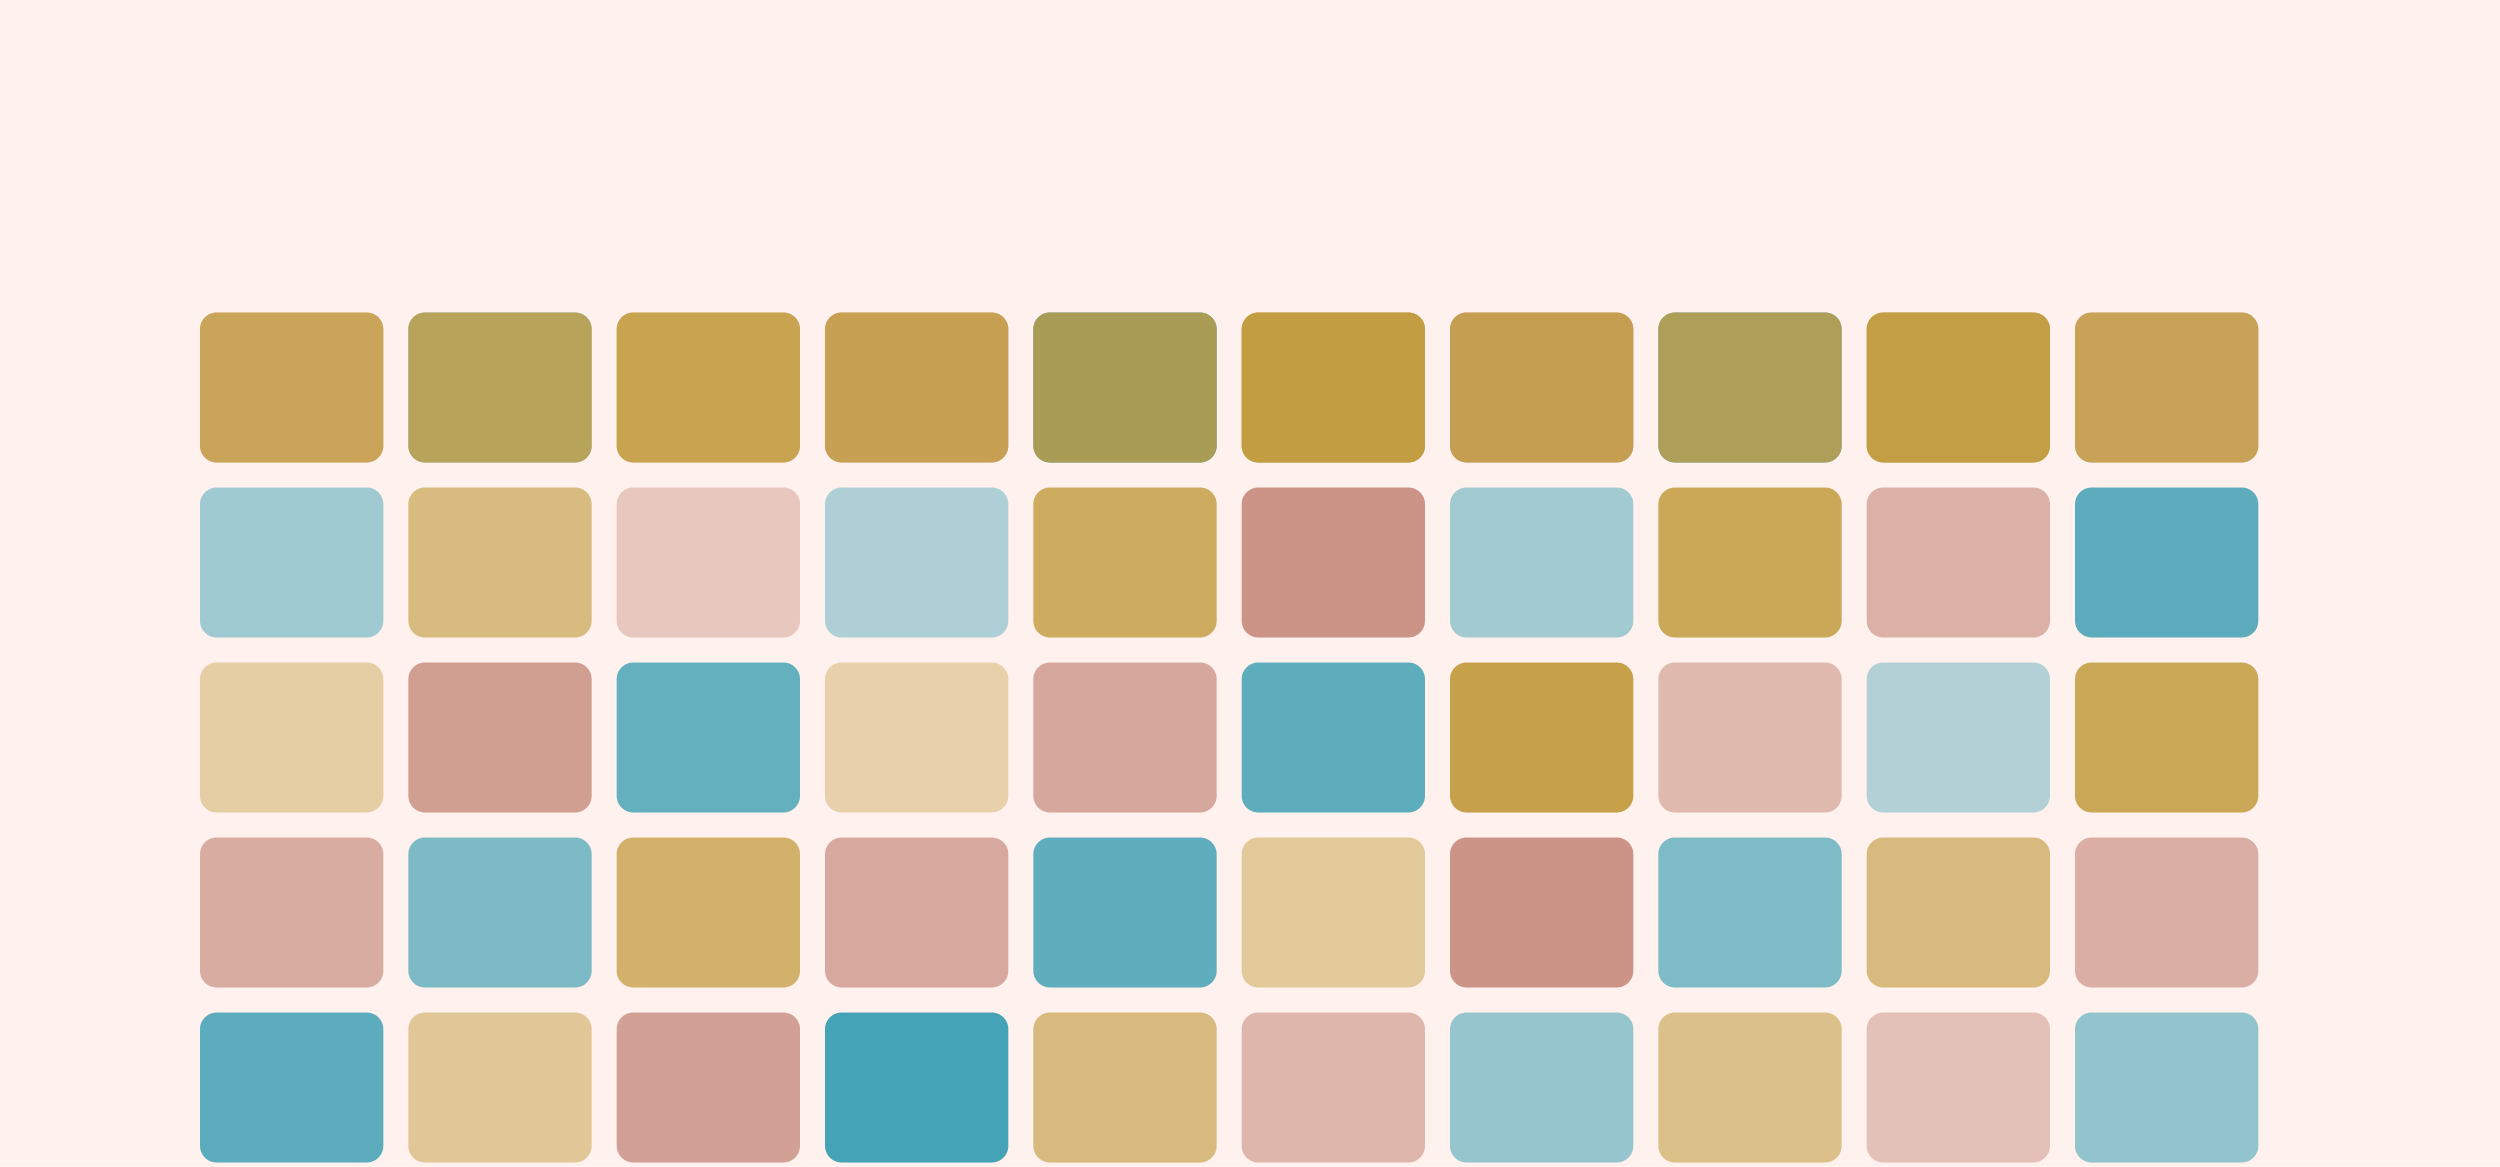
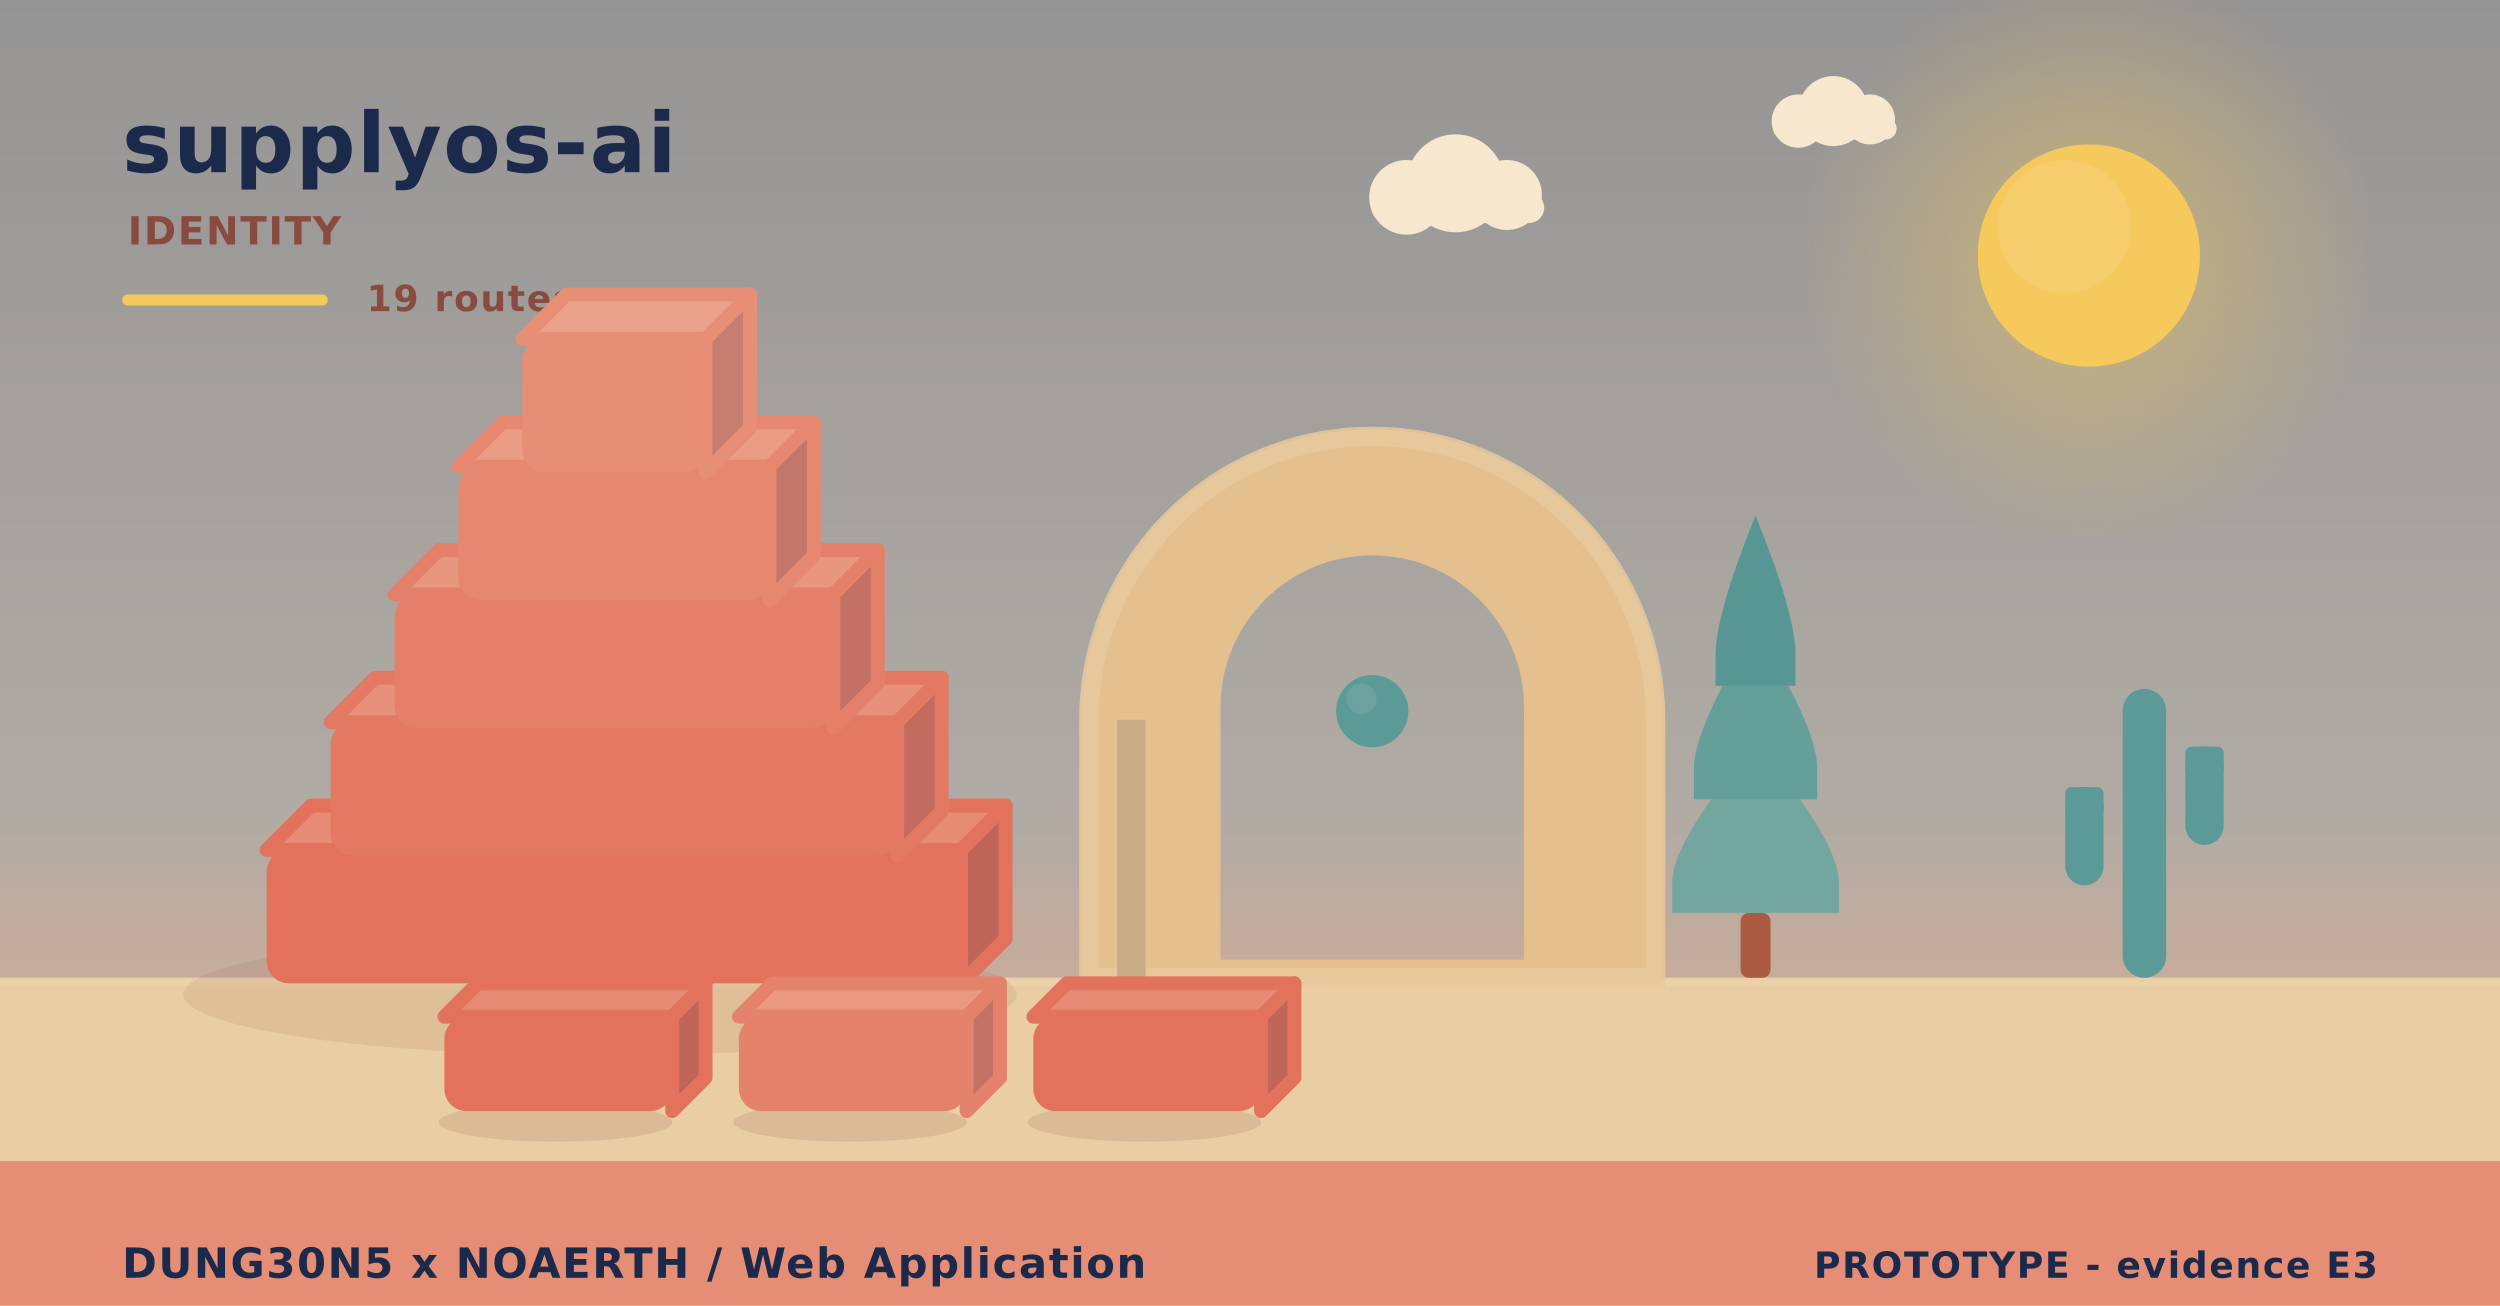
- <svg xmlns="http://www.w3.org/2000/svg" viewBox="0 0 1200 560" width="1200" height="560" role="img" aria-label="supplyos-ai hero">
-   <rect width="1200" height="560" fill="#fff1ed" />
-   <defs>
-     <linearGradient id="gh" x1="0" y1="0" x2="1" y2="1">
-       <stop offset="0%" stop-color="#c78c7e" />
-       <stop offset="100%" stop-color="#389eb2" />
-     </linearGradient>
-   </defs>
-   <rect x="96.00" y="150.00" width="88.00" height="72.00" rx="8.00" fill="#c78c7e" opacity="0.38" />
-   <rect x="196.00" y="150.00" width="88.00" height="72.00" rx="8.00" fill="#389eb2" opacity="0.58" />
-   <rect x="296.00" y="150.00" width="88.00" height="72.00" rx="8.00" fill="#c29b3e" opacity="0.49" />
-   <rect x="396.00" y="150.00" width="88.00" height="72.00" rx="8.00" fill="#c78c7e" opacity="0.58" />
-   <rect x="496.00" y="150.00" width="88.00" height="72.00" rx="8.00" fill="#389eb2" opacity="0.93" />
-   <rect x="596.00" y="150.00" width="88.00" height="72.00" rx="8.00" fill="#c29b3e" opacity="0.89" />
-   <rect x="696.00" y="150.00" width="88.00" height="72.00" rx="8.00" fill="#c78c7e" opacity="0.69" />
-   <rect x="796.00" y="150.00" width="88.00" height="72.00" rx="8.00" fill="#389eb2" opacity="0.82" />
-   <rect x="896.00" y="150.00" width="88.00" height="72.00" rx="8.00" fill="#c29b3e" opacity="0.80" />
-   <rect x="996.00" y="150.00" width="88.00" height="72.00" rx="8.00" fill="#c78c7e" opacity="0.52" />
-   <rect x="96.00" y="234.00" width="88.00" height="72.00" rx="8.00" fill="#389eb2" opacity="0.48" />
-   <rect x="196.00" y="234.00" width="88.00" height="72.00" rx="8.00" fill="#c29b3e" opacity="0.63" />
-   <rect x="296.00" y="234.00" width="88.00" height="72.00" rx="8.00" fill="#c78c7e" opacity="0.42" />
-   <rect x="396.00" y="234.00" width="88.00" height="72.00" rx="8.00" fill="#389eb2" opacity="0.41" />
-   <rect x="496.00" y="234.00" width="88.00" height="72.00" rx="8.00" fill="#c29b3e" opacity="0.81" />
-   <rect x="596.00" y="234.00" width="88.00" height="72.00" rx="8.00" fill="#c78c7e" opacity="0.92" />
-   <rect x="696.00" y="234.00" width="88.00" height="72.00" rx="8.00" fill="#389eb2" opacity="0.47" />
-   <rect x="796.00" y="234.00" width="88.00" height="72.00" rx="8.00" fill="#c29b3e" opacity="0.85" />
-   <rect x="896.00" y="234.00" width="88.00" height="72.00" rx="8.00" fill="#c78c7e" opacity="0.64" />
-   <rect x="996.00" y="234.00" width="88.00" height="72.00" rx="8.00" fill="#389eb2" opacity="0.82" />
-   <rect x="96.00" y="318.00" width="88.00" height="72.00" rx="8.00" fill="#c29b3e" opacity="0.42" />
-   <rect x="196.00" y="318.00" width="88.00" height="72.00" rx="8.00" fill="#c78c7e" opacity="0.82" />
-   <rect x="296.00" y="318.00" width="88.00" height="72.00" rx="8.00" fill="#389eb2" opacity="0.78" />
-   <rect x="396.00" y="318.00" width="88.00" height="72.00" rx="8.00" fill="#c29b3e" opacity="0.38" />
-   <rect x="496.00" y="318.00" width="88.00" height="72.00" rx="8.00" fill="#c78c7e" opacity="0.73" />
-   <rect x="596.00" y="318.00" width="88.00" height="72.00" rx="8.00" fill="#389eb2" opacity="0.81" />
-   <rect x="696.00" y="318.00" width="88.00" height="72.00" rx="8.00" fill="#c29b3e" opacity="0.93" />
-   <rect x="796.00" y="318.00" width="88.00" height="72.00" rx="8.00" fill="#c78c7e" opacity="0.56" />
-   <rect x="896.00" y="318.00" width="88.00" height="72.00" rx="8.00" fill="#389eb2" opacity="0.39" />
-   <rect x="996.00" y="318.00" width="88.00" height="72.00" rx="8.00" fill="#c29b3e" opacity="0.85" />
-   <rect x="96.00" y="402.00" width="88.00" height="72.00" rx="8.00" fill="#c78c7e" opacity="0.69" />
-   <rect x="196.00" y="402.00" width="88.00" height="72.00" rx="8.00" fill="#389eb2" opacity="0.66" />
-   <rect x="296.00" y="402.00" width="88.00" height="72.00" rx="8.00" fill="#c29b3e" opacity="0.74" />
-   <rect x="396.00" y="402.00" width="88.00" height="72.00" rx="8.00" fill="#c78c7e" opacity="0.71" />
-   <rect x="496.00" y="402.00" width="88.00" height="72.00" rx="8.00" fill="#389eb2" opacity="0.80" />
-   <rect x="596.00" y="402.00" width="88.00" height="72.00" rx="8.00" fill="#c29b3e" opacity="0.47" />
-   <rect x="696.00" y="402.00" width="88.00" height="72.00" rx="8.00" fill="#c78c7e" opacity="0.92" />
-   <rect x="796.00" y="402.00" width="88.00" height="72.00" rx="8.00" fill="#389eb2" opacity="0.65" />
-   <rect x="896.00" y="402.00" width="88.00" height="72.00" rx="8.00" fill="#c29b3e" opacity="0.64" />
-   <rect x="996.00" y="402.00" width="88.00" height="72.00" rx="8.00" fill="#c78c7e" opacity="0.66" />
-   <rect x="96.00" y="486.00" width="88.00" height="72.00" rx="8.00" fill="#389eb2" opacity="0.82" />
-   <rect x="196.00" y="486.00" width="88.00" height="72.00" rx="8.00" fill="#c29b3e" opacity="0.49" />
-   <rect x="296.00" y="486.00" width="88.00" height="72.00" rx="8.00" fill="#c78c7e" opacity="0.80" />
-   <rect x="396.00" y="486.00" width="88.00" height="72.00" rx="8.00" fill="#389eb2" opacity="0.94" />
-   <rect x="496.00" y="486.00" width="88.00" height="72.00" rx="8.00" fill="#c29b3e" opacity="0.64" />
-   <rect x="596.00" y="486.00" width="88.00" height="72.00" rx="8.00" fill="#c78c7e" opacity="0.58" />
-   <rect x="696.00" y="486.00" width="88.00" height="72.00" rx="8.00" fill="#389eb2" opacity="0.53" />
-   <rect x="796.00" y="486.00" width="88.00" height="72.00" rx="8.00" fill="#c29b3e" opacity="0.57" />
-   <rect x="896.00" y="486.00" width="88.00" height="72.00" rx="8.00" fill="#c78c7e" opacity="0.48" />
-   <rect x="996.00" y="486.00" width="88.00" height="72.00" rx="8.00" fill="#389eb2" opacity="0.55" />
+ <svg xmlns="http://www.w3.org/2000/svg" width="900" height="470" viewBox="0 0 900 470" role="img" aria-label="supplyos-ai - identity">
+   <linearGradient id="skyh" x1="0" y1="0" x2="0" y2="1">
+     <stop offset="0" stop-color="#959494" />
+     <stop offset="0.62" stop-color="#b0aba4" />
+     <stop offset="1" stop-color="#f3ad8a" />
+   </linearGradient>
+   <rect width="900" height="470" fill="url(#skyh)" />
+   <radialGradient id="sunh">
+     <stop offset="0.35" stop-color="#f5c95c" stop-opacity="0.34" />
+     <stop offset="1" stop-color="#f5c95c" stop-opacity="0" />
+   </radialGradient>
+   <circle cx="752" cy="92" r="104" fill="url(#sunh)" />
+   <circle cx="752" cy="92" r="40" fill="#f5c95c" />
+   <circle cx="743.2" cy="81.6" r="24" fill="#f5d27e" opacity="0.5" />
  <g>
-     <rect x="96.00" y="150.00" width="88.00" height="72.00" rx="8.00" fill="#c29b3e" opacity="0.80" />
-     <animate attributeName="opacity" values="0.25;1.0;0.25" dur="7.0s" begin="2.26s" repeatCount="indefinite" />
+     <circle cx="524" cy="66" r="17.64" fill="#f6e7ce" />
+     <circle cx="506.36" cy="71.04" r="13.44" fill="#f6e7ce" />
+     <circle cx="542.48" cy="70.2" r="12.6" fill="#f6e7ce" />
+     <rect x="493.76" y="69.36" width="62.16" height="10.92" rx="5.46" fill="#f6e7ce" />
+     <animateTransform attributeName="transform" type="translate" values="0 0;24 0;0 0" dur="36s" begin="0s" repeatCount="indefinite" />
  </g>
  <g>
-     <rect x="196.00" y="150.00" width="88.00" height="72.00" rx="8.00" fill="#c29b3e" opacity="0.80" />
-     <animate attributeName="opacity" values="0.25;1.0;0.25" dur="7.0s" begin="2.58s" repeatCount="indefinite" />
+     <circle cx="660" cy="40" r="12.6" fill="#f6e7ce" />
+     <circle cx="647.4" cy="43.6" r="9.6" fill="#f6e7ce" />
+     <circle cx="673.2" cy="43" r="9" fill="#f6e7ce" />
+     <rect x="638.4" y="42.4" width="44.4" height="7.8" rx="3.9" fill="#f6e7ce" />
+     <animateTransform attributeName="transform" type="translate" values="0 0;-18 0;0 0" dur="46s" begin="3s" repeatCount="indefinite" />
+   </g>
+   <rect x="0" y="352" width="900" height="118" fill="#e9cda3" />
+   <rect x="0" y="352" width="900" height="3" fill="#ebd1a9" />
+   <text x="44" y="62" font-family="Verdana,DejaVu Sans,sans-serif" font-size="30" font-weight="700" letter-spacing="0.6" fill="#1b2a4a" text-anchor="start">supplyos-ai</text>
+   <text x="46" y="88" font-family="Verdana,DejaVu Sans,sans-serif" font-size="14" font-weight="700" letter-spacing="0.6" fill="#894b3f" text-anchor="start">IDENTITY</text>
+   <rect x="44" y="106" width="74" height="4" rx="2" fill="#f5c95c" />
+   <text x="132" y="112" font-family="Verdana,DejaVu Sans,sans-serif" font-size="13" font-weight="700" letter-spacing="0.6" fill="#894b3f" text-anchor="start">19 routes</text>
+   <ellipse cx="216" cy="358" rx="150" ry="22" fill="rgba(138,90,68,0.11)" />
+   <g>
+     <path d="M96,306 L346,306 L362,290 L112,290 Z" fill="#e68c74" stroke="#e2725b" stroke-width="5" stroke-linejoin="round" />
+     <path d="M346,306 L362,290 L362,338 L346,354 Z" fill="#c06658" stroke="#e2725b" stroke-width="5" stroke-linejoin="round" />
+     <rect x="96" y="306" width="250" height="48" rx="8" fill="#e2725b" />
+     <animateTransform attributeName="transform" type="translate" values="0 10;0 0" dur="0.9s" begin="0s" fill="freeze" />
  </g>
  <g>
-     <rect x="296.00" y="150.00" width="88.00" height="72.00" rx="8.00" fill="#c29b3e" opacity="0.80" />
-     <animate attributeName="opacity" values="0.25;1.0;0.25" dur="7.0s" begin="2.9s" repeatCount="indefinite" />
+     <path d="M119,260 L323,260 L339,244 L135,244 Z" fill="#e7917a" stroke="#e37962" stroke-width="5" stroke-linejoin="round" />
+     <path d="M323,260 L339,244 L339,292 L323,308 Z" fill="#c16c5e" stroke="#e37962" stroke-width="5" stroke-linejoin="round" />
+     <rect x="119" y="260" width="204" height="48" rx="8" fill="#e37962" />
+     <animateTransform attributeName="transform" type="translate" values="0 10;0 0" dur="0.9s" begin="0.28s" fill="freeze" />
  </g>
  <g>
-     <rect x="396.00" y="150.00" width="88.00" height="72.00" rx="8.00" fill="#c29b3e" opacity="0.80" />
-     <animate attributeName="opacity" values="0.25;1.0;0.25" dur="7.0s" begin="3.22s" repeatCount="indefinite" />
+     <path d="M142,214 L300,214 L316,198 L158,198 Z" fill="#e8977f" stroke="#e48069" stroke-width="5" stroke-linejoin="round" />
+     <path d="M300,214 L316,198 L316,246 L300,262 Z" fill="#c27164" stroke="#e48069" stroke-width="5" stroke-linejoin="round" />
+     <rect x="142" y="214" width="158" height="48" rx="8" fill="#e48069" />
+     <animateTransform attributeName="transform" type="translate" values="0 10;0 0" dur="0.9s" begin="0.56s" fill="freeze" />
  </g>
  <g>
-     <rect x="496.00" y="150.00" width="88.00" height="72.00" rx="8.00" fill="#c29b3e" opacity="0.80" />
-     <animate attributeName="opacity" values="0.25;1.0;0.25" dur="7.0s" begin="3.54s" repeatCount="indefinite" />
+     <path d="M165,168 L277,168 L293,152 L181,152 Z" fill="#ea9c85" stroke="#e68770" stroke-width="5" stroke-linejoin="round" />
+     <path d="M277,168 L293,152 L293,200 L277,216 Z" fill="#c3776a" stroke="#e68770" stroke-width="5" stroke-linejoin="round" />
+     <rect x="165" y="168" width="112" height="48" rx="8" fill="#e68770" />
+     <animateTransform attributeName="transform" type="translate" values="0 10;0 0" dur="0.9s" begin="0.84s" fill="freeze" />
  </g>
  <g>
-     <rect x="596.00" y="150.00" width="88.00" height="72.00" rx="8.00" fill="#c29b3e" opacity="0.80" />
-     <animate attributeName="opacity" values="0.25;1.0;0.25" dur="7.0s" begin="3.86s" repeatCount="indefinite" />
+     <path d="M188,122 L254,122 L270,106 L204,106 Z" fill="#eaa28a" stroke="#e78e77" stroke-width="5" stroke-linejoin="round" />
+     <path d="M254,122 L270,106 L270,154 L254,170 Z" fill="#c47d6f" stroke="#e78e77" stroke-width="5" stroke-linejoin="round" />
+     <rect x="188" y="122" width="66" height="48" rx="8" fill="#e78e77" />
+     <animateTransform attributeName="transform" type="translate" values="0 10;0 0" dur="0.9s" begin="1.12s" fill="freeze" />
  </g>
+   <path d="M392,352 L392,259.12 A102,102 0 0 1 596,259.12 L596,352 Z M436.88,348 L436.88,254.55 A57.12,57.12 0 0 1 551.12,254.55 L551.12,348 Z" fill="#e3c08d" fill-rule="evenodd" stroke="#e3c08d" stroke-width="5" stroke-linejoin="round" />
+   <path d="M392,352 L392,259.12 A102,102 0 0 1 596,259.12 L596,352 Z" fill="none" stroke="#e8c99d" stroke-width="7" stroke-linecap="round" opacity="0.85" />
+   <rect x="402.2" y="259.12" width="10.2" height="92.88" fill="#c7ab84" />
  <g>
-     <rect x="696.00" y="150.00" width="88.00" height="72.00" rx="8.00" fill="#c29b3e" opacity="0.80" />
-     <animate attributeName="opacity" values="0.25;1.0;0.25" dur="7.0s" begin="4.18s" repeatCount="indefinite" />
+     <circle cx="494" cy="256" r="13" fill="#5b9a97" />
+     <circle cx="490.1" cy="251.58" r="5.46" fill="#7aa9a2" opacity="0.55" />
+     <animate attributeName="opacity" values="0.78;1;0.78" dur="5.2s" begin="0s" repeatCount="indefinite" />
  </g>
+   <rect x="626.6" y="328.64" width="10.8" height="23.36" rx="3" fill="#ac5b43" />
+   <path d="M632,267.32 Q602,302.89 602,317.6 Q602,328.64 602,328.64 L662,328.64 Q662,328.64 662,317.6 Q662,302.89 632,267.32 Z" fill="#74a6a0" />
+   <path d="M632,226.44 Q609.8,262.01 609.8,276.72 Q609.8,287.76 609.8,287.76 L654.2,287.76 Q654.2,287.76 654.2,276.72 Q654.2,262.01 632,226.44 Z" fill="#649f9a" />
+   <path d="M632,185.56 Q617.6,221.13 617.6,235.84 Q617.6,246.88 617.6,246.88 L646.4,246.88 Q646.4,246.88 646.4,235.84 Q646.4,221.13 632,185.56 Z" fill="#589694" />
+   <rect x="764.18" y="248" width="15.64" height="104" rx="7.82" fill="#5b9a97" />
+   <rect x="743.48" y="283.36" width="13.8" height="35.36" rx="6.9" fill="#5b9a97" />
+   <rect x="743.48" y="283.36" width="13.8" height="10.4" rx="2.3" fill="#5b9a97" />
+   <rect x="786.72" y="268.8" width="13.8" height="35.36" rx="6.9" fill="#5b9a97" />
+   <rect x="786.72" y="268.8" width="13.8" height="10.4" rx="2.3" fill="#5b9a97" />
+   <ellipse cx="200" cy="404" rx="42" ry="7" fill="rgba(138,90,68,0.15)" />
  <g>
-     <rect x="796.00" y="150.00" width="88.00" height="72.00" rx="8.00" fill="#c29b3e" opacity="0.80" />
-     <animate attributeName="opacity" values="0.25;1.0;0.25" dur="7.0s" begin="4.5s" repeatCount="indefinite" />
+     <path d="M160,366 L242,366 L254,354 L172,354 Z" fill="#e68c74" stroke="#e2725b" stroke-width="5" stroke-linejoin="round" />
+     <path d="M242,366 L254,354 L254,388 L242,400 Z" fill="#c06658" stroke="#e2725b" stroke-width="5" stroke-linejoin="round" />
+     <rect x="160" y="366" width="82" height="34" rx="8" fill="#e2725b" />
+     <animateTransform attributeName="transform" type="translate" values="0 10;0 0" dur="0.7s" begin="0.8s" fill="freeze" />
  </g>
+   <ellipse cx="306" cy="404" rx="42" ry="7" fill="rgba(138,90,68,0.15)" />
  <g>
-     <rect x="896.00" y="150.00" width="88.00" height="72.00" rx="8.00" fill="#c29b3e" opacity="0.80" />
-     <animate attributeName="opacity" values="0.25;1.0;0.25" dur="7.0s" begin="4.82s" repeatCount="indefinite" />
+     <path d="M266,366 L348,366 L360,354 L278,354 Z" fill="#e99881" stroke="#e5826b" stroke-width="5" stroke-linejoin="round" />
+     <path d="M348,366 L360,354 L360,388 L348,400 Z" fill="#c37365" stroke="#e5826b" stroke-width="5" stroke-linejoin="round" />
+     <rect x="266" y="366" width="82" height="34" rx="8" fill="#e5826b" />
+     <animateTransform attributeName="transform" type="translate" values="0 10;0 0" dur="0.7s" begin="0.95s" fill="freeze" />
  </g>
+   <ellipse cx="412" cy="404" rx="42" ry="7" fill="rgba(138,90,68,0.15)" />
  <g>
-     <rect x="996.00" y="150.00" width="88.00" height="72.00" rx="8.00" fill="#c29b3e" opacity="0.80" />
-     <animate attributeName="opacity" values="0.25;1.0;0.25" dur="7.0s" begin="5.14s" repeatCount="indefinite" />
+     <path d="M372,366 L454,366 L466,354 L384,354 Z" fill="#e68c74" stroke="#e2725b" stroke-width="5" stroke-linejoin="round" />
+     <path d="M454,366 L466,354 L466,388 L454,400 Z" fill="#c06658" stroke="#e2725b" stroke-width="5" stroke-linejoin="round" />
+     <rect x="372" y="366" width="82" height="34" rx="8" fill="#e2725b" />
+     <animateTransform attributeName="transform" type="translate" values="0 10;0 0" dur="0.7s" begin="1.1s" fill="freeze" />
  </g>
+   <rect x="0" y="418" width="900" height="52" rx="0" fill="#e68972" opacity="0.94" />
+   <text x="44" y="460" font-family="Verdana,DejaVu Sans,sans-serif" font-size="15" font-weight="700" letter-spacing="0.6" fill="#1b2a4a" text-anchor="start">DUNG30N5 x NOAERTH  /  Web Application</text>
+   <text x="856" y="460" font-family="Verdana,DejaVu Sans,sans-serif" font-size="13" font-weight="700" letter-spacing="0.6" fill="#1b2a4a" text-anchor="end">PROTOTYPE  -  evidence E3</text>
</svg>
